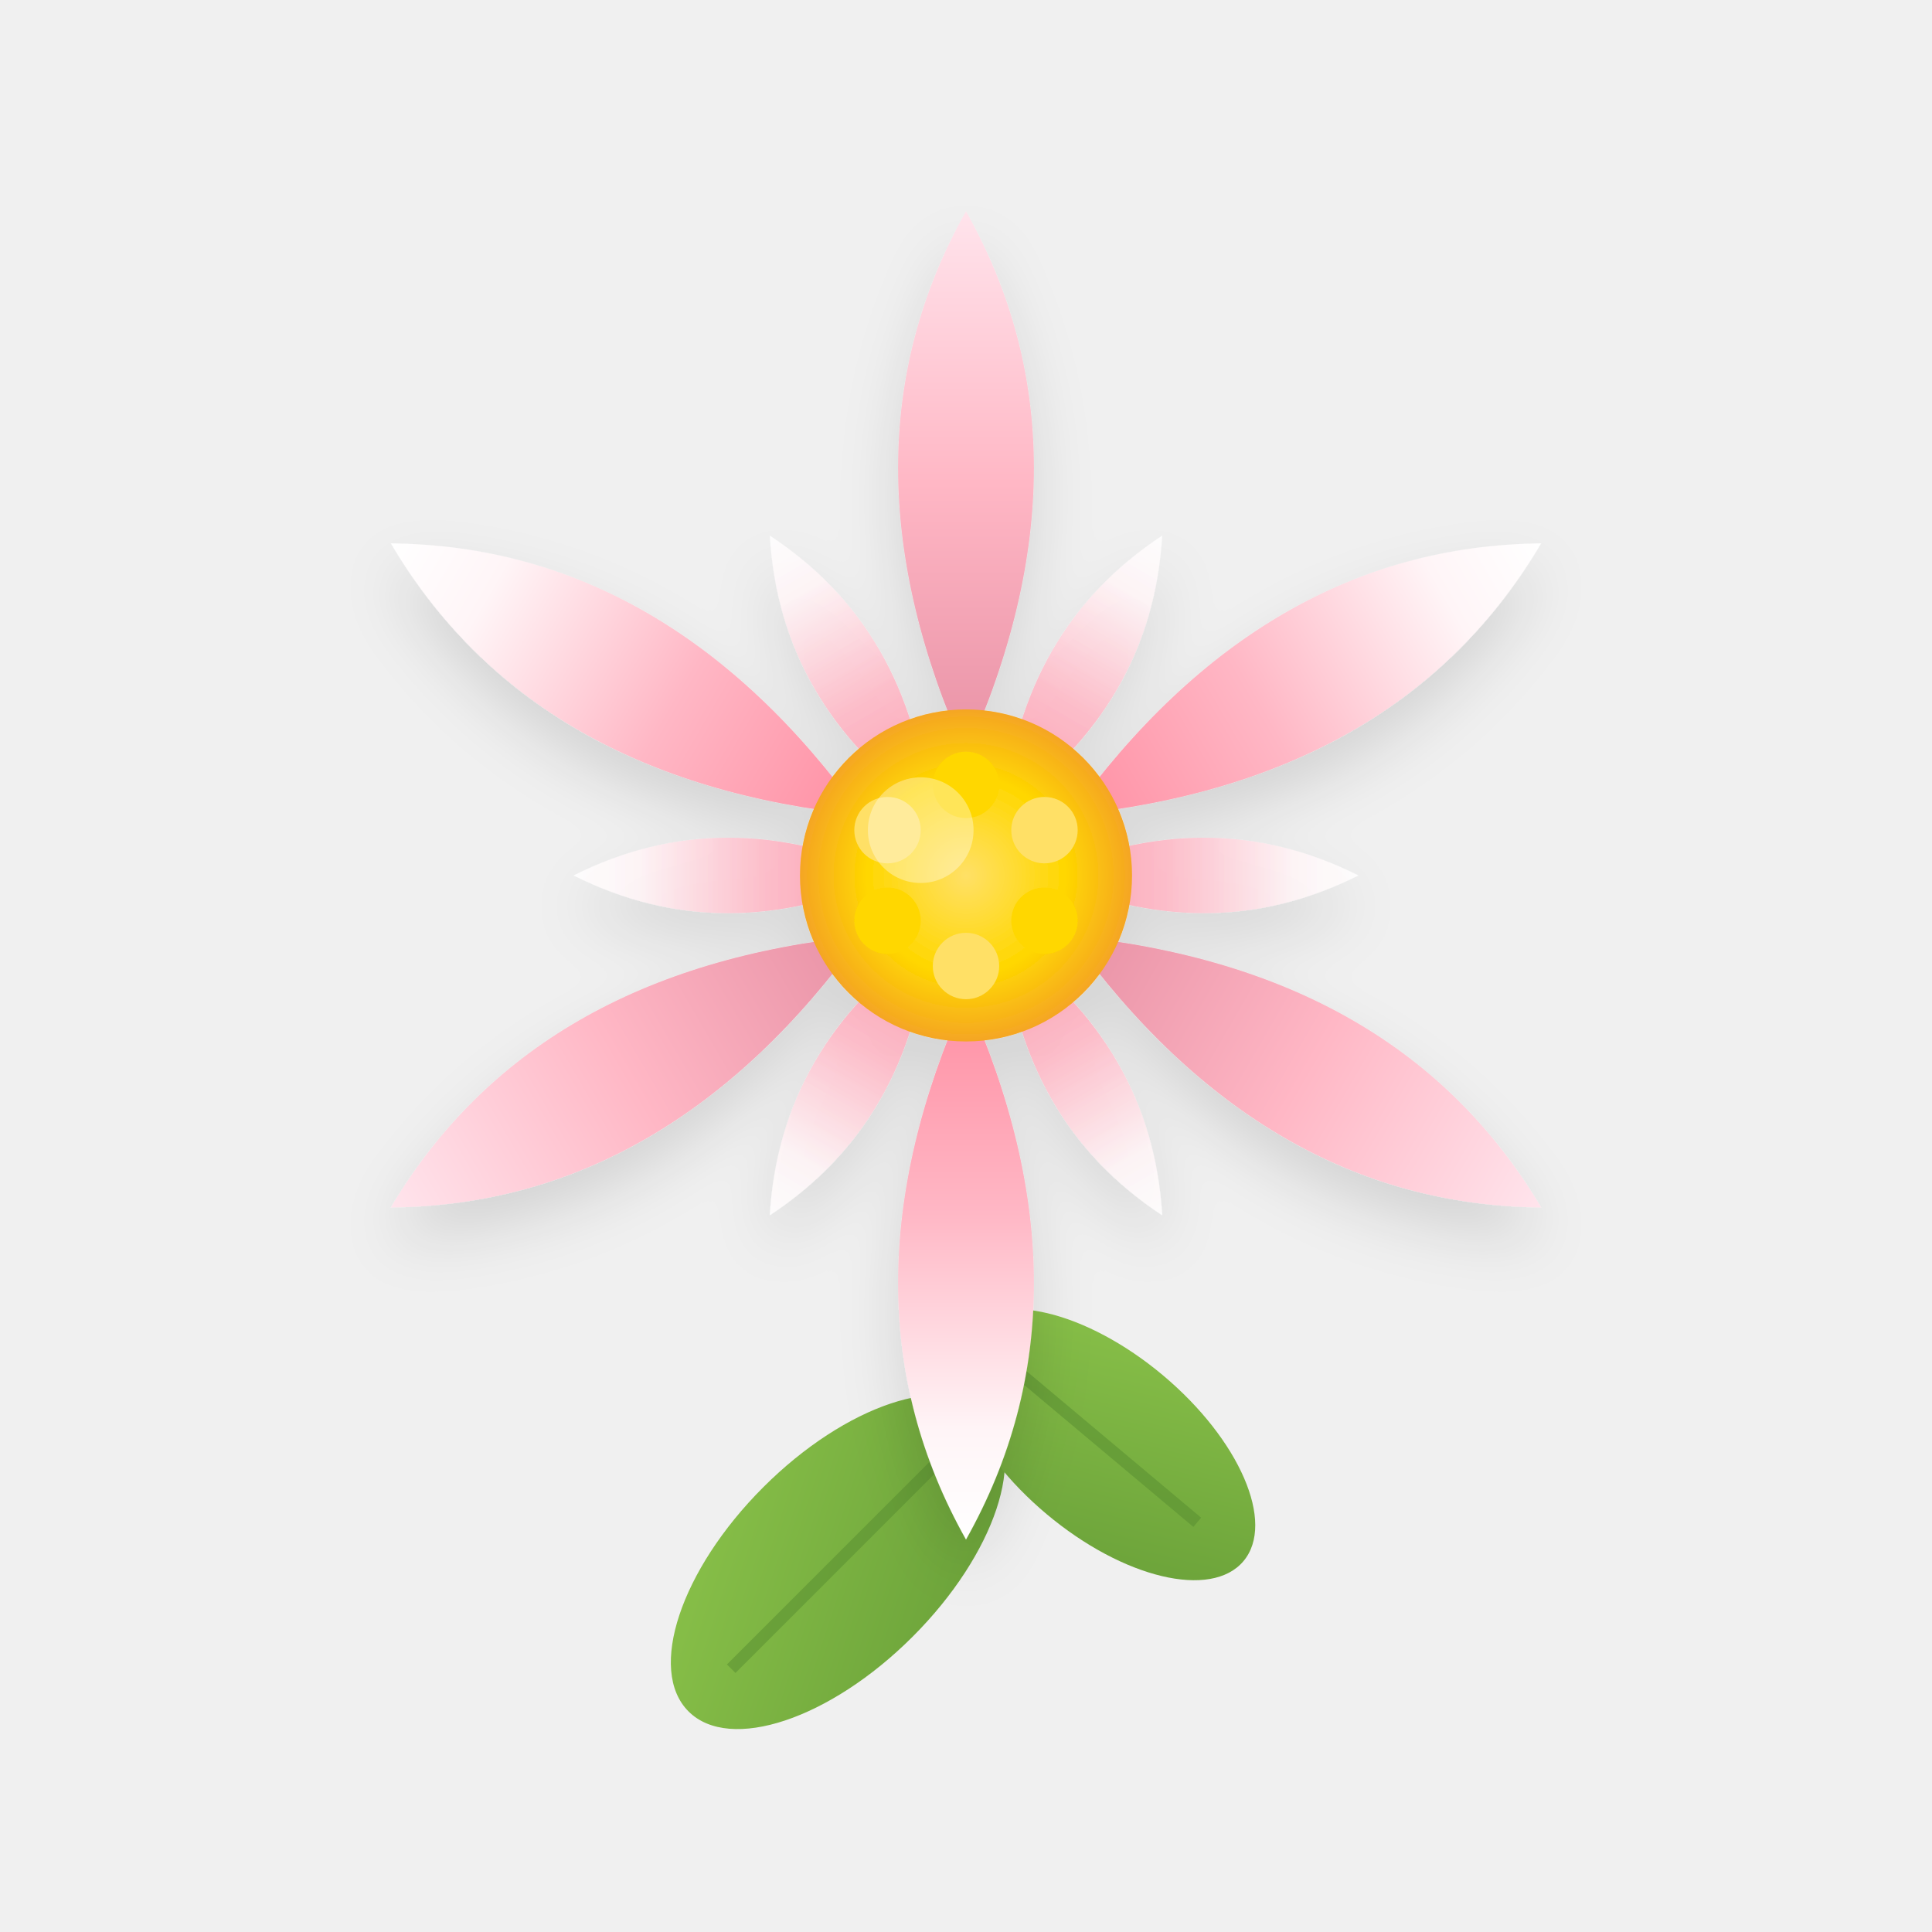
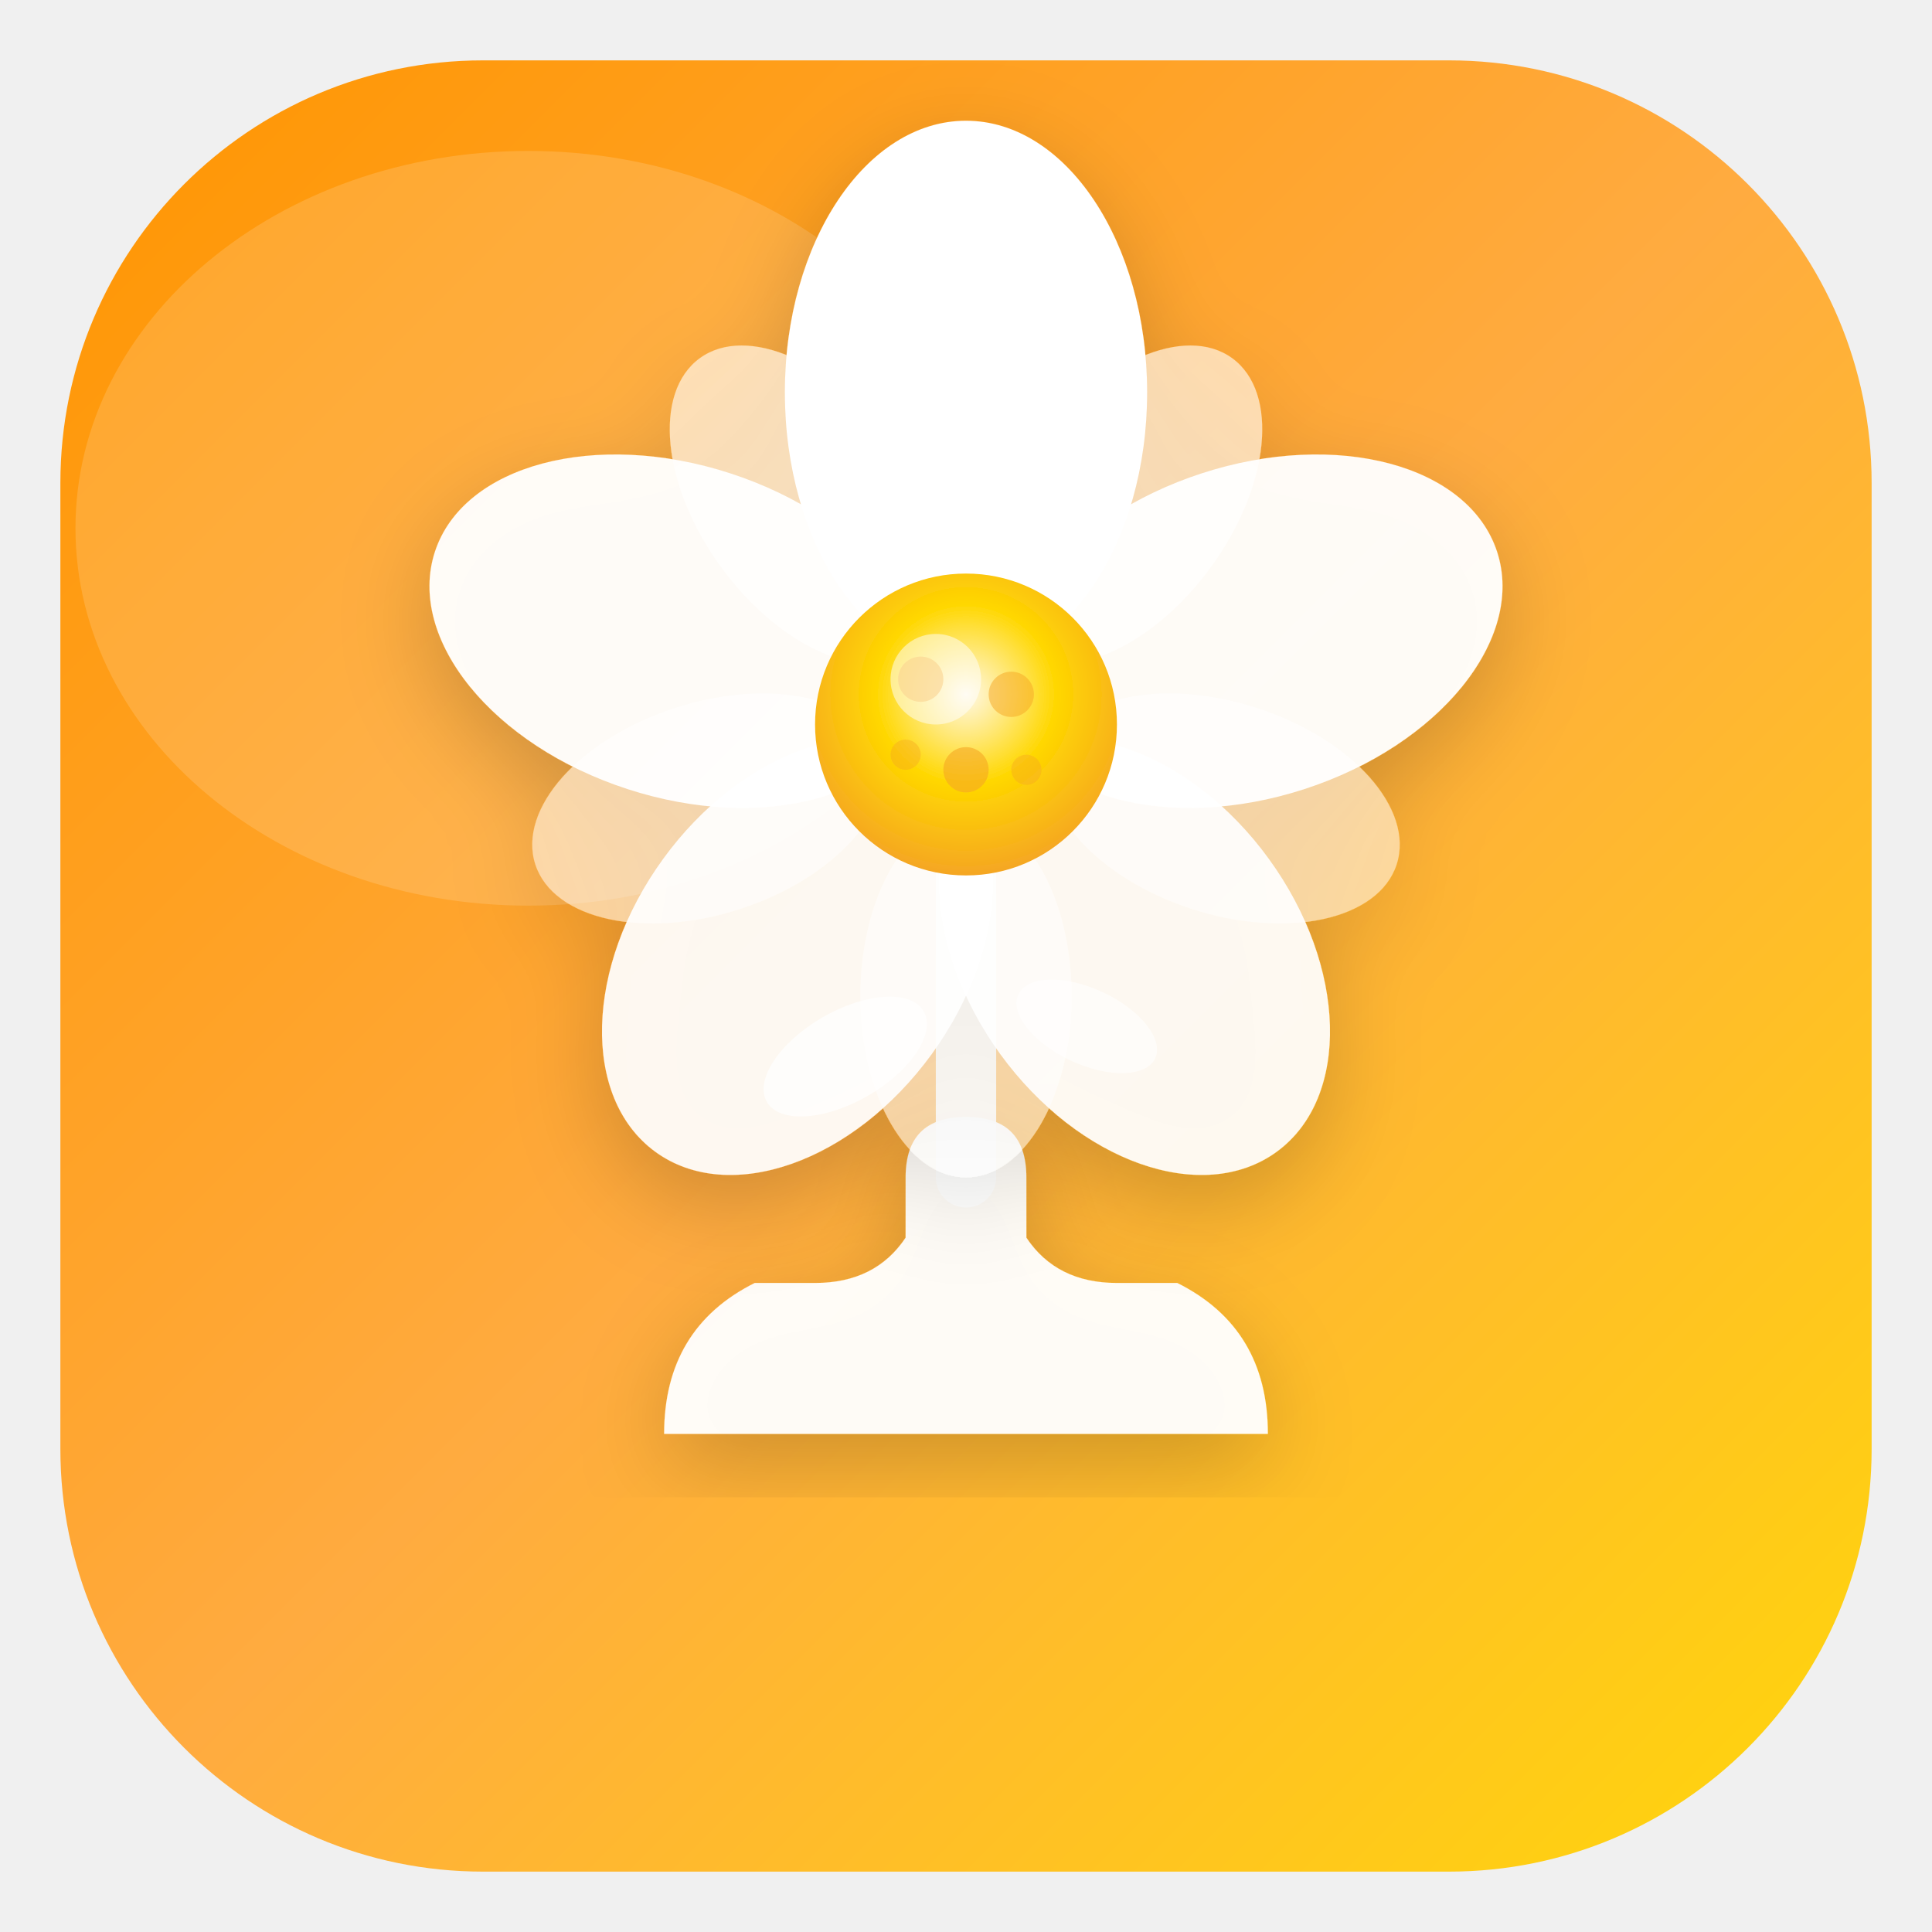
<svg xmlns="http://www.w3.org/2000/svg" viewBox="0 0 128 128">
  <defs>
-     <linearGradient id="petalGradient128" x1="0%" y1="100%" x2="0%" y2="0%">
-       <stop offset="0%" stop-color="#FF8FA3" />
-       <stop offset="40%" stop-color="#FFB7C5" />
-       <stop offset="80%" stop-color="#FFF5F7" />
-       <stop offset="100%" stop-color="#FFFFFF" />
+     <linearGradient id="bgGradient128" x1="0%" y1="0%" x2="100%" y2="100%">
+       <stop offset="0%" stop-color="#FF9500" />
+       <stop offset="50%" stop-color="#FFAB40" />
+       <stop offset="100%" stop-color="#FFD60A" />
    </linearGradient>
-     <linearGradient id="petalAccent128" x1="0%" y1="100%" x2="0%" y2="0%">
-       <stop offset="0%" stop-color="#E891A5" />
-       <stop offset="50%" stop-color="#FFB7C5" />
-       <stop offset="100%" stop-color="#FFE4EC" />
-     </linearGradient>
-     <radialGradient id="centerGradient128" cx="50%" cy="50%" r="50%">
-       <stop offset="0%" stop-color="#FFE066" />
-       <stop offset="60%" stop-color="#FFD700" />
+     <filter id="innerGlow128" x="-10%" y="-10%" width="120%" height="120%">
+       <feGaussianBlur in="SourceAlpha" stdDeviation="4" result="blur" />
+       <feOffset dx="0" dy="2" />
+       <feComposite in2="SourceAlpha" operator="arithmetic" k2="-1" k3="1" />
+       <feColorMatrix values="0 0 0 0 0  0 0 0 0 0  0 0 0 0 0  0 0 0 0.15 0" />
+       <feBlend in2="SourceGraphic" />
+     </filter>
+     <filter id="flowerShadow128" x="-20%" y="-20%" width="140%" height="140%">
+       <feDropShadow dx="0" dy="2" stdDeviation="3" flood-color="#000" flood-opacity="0.2" />
+     </filter>
+     <radialGradient id="centerGold128" cx="50%" cy="40%" r="60%">
+       <stop offset="0%" stop-color="#FFF8E7" />
+       <stop offset="50%" stop-color="#FFD700" />
      <stop offset="100%" stop-color="#F5A623" />
    </radialGradient>
-     <linearGradient id="stemGradient128" x1="0%" y1="0%" x2="0%" y2="100%">
-       <stop offset="0%" stop-color="#7CB342" />
-       <stop offset="100%" stop-color="#558B2F" />
-     </linearGradient>
-     <linearGradient id="leafGradient128" x1="0%" y1="0%" x2="100%" y2="100%">
-       <stop offset="0%" stop-color="#8BC34A" />
-       <stop offset="100%" stop-color="#689F38" />
-     </linearGradient>
-     <filter id="shadow128" x="-20%" y="-20%" width="140%" height="140%">
-       <feDropShadow dx="0" dy="2" stdDeviation="2" flood-color="#000" flood-opacity="0.12" />
-     </filter>
  </defs>
-   <path d="M64 78 Q64 95 64 110" stroke="url(#stemGradient128)" stroke-width="5" stroke-linecap="round" fill="none" />
-   <g transform="translate(64, 95) rotate(-45)">
-     <ellipse cx="-12" cy="0" rx="14" ry="7" fill="url(#leafGradient128)" />
-     <path d="M-22 0 Q-12 0 -2 0" stroke="#558B2F" stroke-width="0.8" fill="none" opacity="0.5" />
+   <rect x="4" y="4" width="120" height="120" rx="28" ry="28" fill="url(#bgGradient128)" />
+   <ellipse cx="35" cy="35" rx="30" ry="25" fill="white" opacity="0.15" />
+   <g filter="url(#flowerShadow128)">
+     <path d="M44 95              Q44 88 50 85              L54 85              Q58 85 60 82              L60 78              Q60 74 64 74              Q68 74 68 78              L68 82              Q70 85 74 85              L78 85              Q84 88 84 95              Z" fill="white" opacity="0.95" />
  </g>
-   <g transform="translate(64, 88) rotate(40)">
-     <ellipse cx="12" cy="0" rx="12" ry="6" fill="url(#leafGradient128)" />
-     <path d="M4 0 Q12 0 20 0" stroke="#558B2F" stroke-width="0.8" fill="none" opacity="0.5" />
+   <path d="M64 78 Q64 65 64 55" stroke="white" stroke-width="4" stroke-linecap="round" fill="none" opacity="0.9" />
+   <g transform="translate(64, 48)" filter="url(#flowerShadow128)">
+     <ellipse cx="0" cy="-22" rx="12" ry="18" fill="white" transform="rotate(0)" />
+     <ellipse cx="0" cy="-20" rx="11" ry="17" fill="white" transform="rotate(72)" opacity="0.95" />
+     <ellipse cx="0" cy="-19" rx="11" ry="16" fill="white" transform="rotate(144)" opacity="0.92" />
+     <ellipse cx="0" cy="-19" rx="11" ry="16" fill="white" transform="rotate(216)" opacity="0.92" />
+     <ellipse cx="0" cy="-20" rx="11" ry="17" fill="white" transform="rotate(288)" opacity="0.95" />
+     <ellipse cx="0" cy="-18" rx="7" ry="12" fill="white" transform="rotate(36)" opacity="0.6" />
+     <ellipse cx="0" cy="-18" rx="7" ry="12" fill="white" transform="rotate(108)" opacity="0.5" />
+     <ellipse cx="0" cy="-18" rx="7" ry="12" fill="white" transform="rotate(180)" opacity="0.5" />
+     <ellipse cx="0" cy="-18" rx="7" ry="12" fill="white" transform="rotate(252)" opacity="0.5" />
+     <ellipse cx="0" cy="-18" rx="7" ry="12" fill="white" transform="rotate(324)" opacity="0.6" />
+     <circle cx="0" cy="0" r="10" fill="url(#centerGold128)" />
+     <circle cx="-3" cy="-3" r="1.5" fill="#F5A623" opacity="0.6" />
+     <circle cx="3" cy="-2" r="1.5" fill="#F5A623" opacity="0.5" />
+     <circle cx="0" cy="3" r="1.5" fill="#F5A623" opacity="0.6" />
+     <circle cx="-4" cy="2" r="1" fill="#F5A623" opacity="0.4" />
+     <circle cx="4" cy="3" r="1" fill="#F5A623" opacity="0.4" />
+     <circle cx="-2" cy="-3" r="3" fill="white" opacity="0.5" />
  </g>
-   <g filter="url(#shadow128)">
-     <g transform="translate(64, 58)">
-       <path d="M0 -8 Q-9 -28 0 -44 Q9 -28 0 -8" fill="url(#petalAccent128)" transform="rotate(0)" />
-       <path d="M0 -8 Q-9 -28 0 -44 Q9 -28 0 -8" fill="url(#petalGradient128)" transform="rotate(60)" />
-       <path d="M0 -8 Q-9 -28 0 -44 Q9 -28 0 -8" fill="url(#petalAccent128)" transform="rotate(120)" />
-       <path d="M0 -8 Q-9 -28 0 -44 Q9 -28 0 -8" fill="url(#petalGradient128)" transform="rotate(180)" />
-       <path d="M0 -8 Q-9 -28 0 -44 Q9 -28 0 -8" fill="url(#petalAccent128)" transform="rotate(240)" />
-       <path d="M0 -8 Q-9 -28 0 -44 Q9 -28 0 -8" fill="url(#petalGradient128)" transform="rotate(300)" />
-     </g>
-     <g transform="translate(64, 58)">
-       <path d="M0 -5 Q-5 -16 0 -26 Q5 -16 0 -5" fill="url(#petalGradient128)" transform="rotate(30)" opacity="0.85" />
-       <path d="M0 -5 Q-5 -16 0 -26 Q5 -16 0 -5" fill="url(#petalGradient128)" transform="rotate(90)" opacity="0.85" />
-       <path d="M0 -5 Q-5 -16 0 -26 Q5 -16 0 -5" fill="url(#petalGradient128)" transform="rotate(150)" opacity="0.85" />
-       <path d="M0 -5 Q-5 -16 0 -26 Q5 -16 0 -5" fill="url(#petalGradient128)" transform="rotate(210)" opacity="0.85" />
-       <path d="M0 -5 Q-5 -16 0 -26 Q5 -16 0 -5" fill="url(#petalGradient128)" transform="rotate(270)" opacity="0.85" />
-       <path d="M0 -5 Q-5 -16 0 -26 Q5 -16 0 -5" fill="url(#petalGradient128)" transform="rotate(330)" opacity="0.85" />
-     </g>
-     <circle cx="64" cy="58" r="11" fill="url(#centerGradient128)" />
-     <g transform="translate(64, 58)">
-       <circle cx="0" cy="-6" r="2.2" fill="#FFD700" />
-       <circle cx="5.2" cy="-3" r="2.2" fill="#FFE066" />
-       <circle cx="5.2" cy="3" r="2.2" fill="#FFD700" />
-       <circle cx="0" cy="6" r="2.2" fill="#FFE066" />
-       <circle cx="-5.2" cy="3" r="2.2" fill="#FFD700" />
-       <circle cx="-5.2" cy="-3" r="2.2" fill="#FFE066" />
-     </g>
-     <circle cx="61" cy="55" r="3.5" fill="white" opacity="0.35" />
-   </g>
+   <ellipse cx="56" cy="70" rx="6" ry="3" fill="white" opacity="0.7" transform="rotate(-30 56 70)" />
+   <ellipse cx="72" cy="68" rx="5" ry="2.5" fill="white" opacity="0.6" transform="rotate(25 72 68)" />
</svg>
